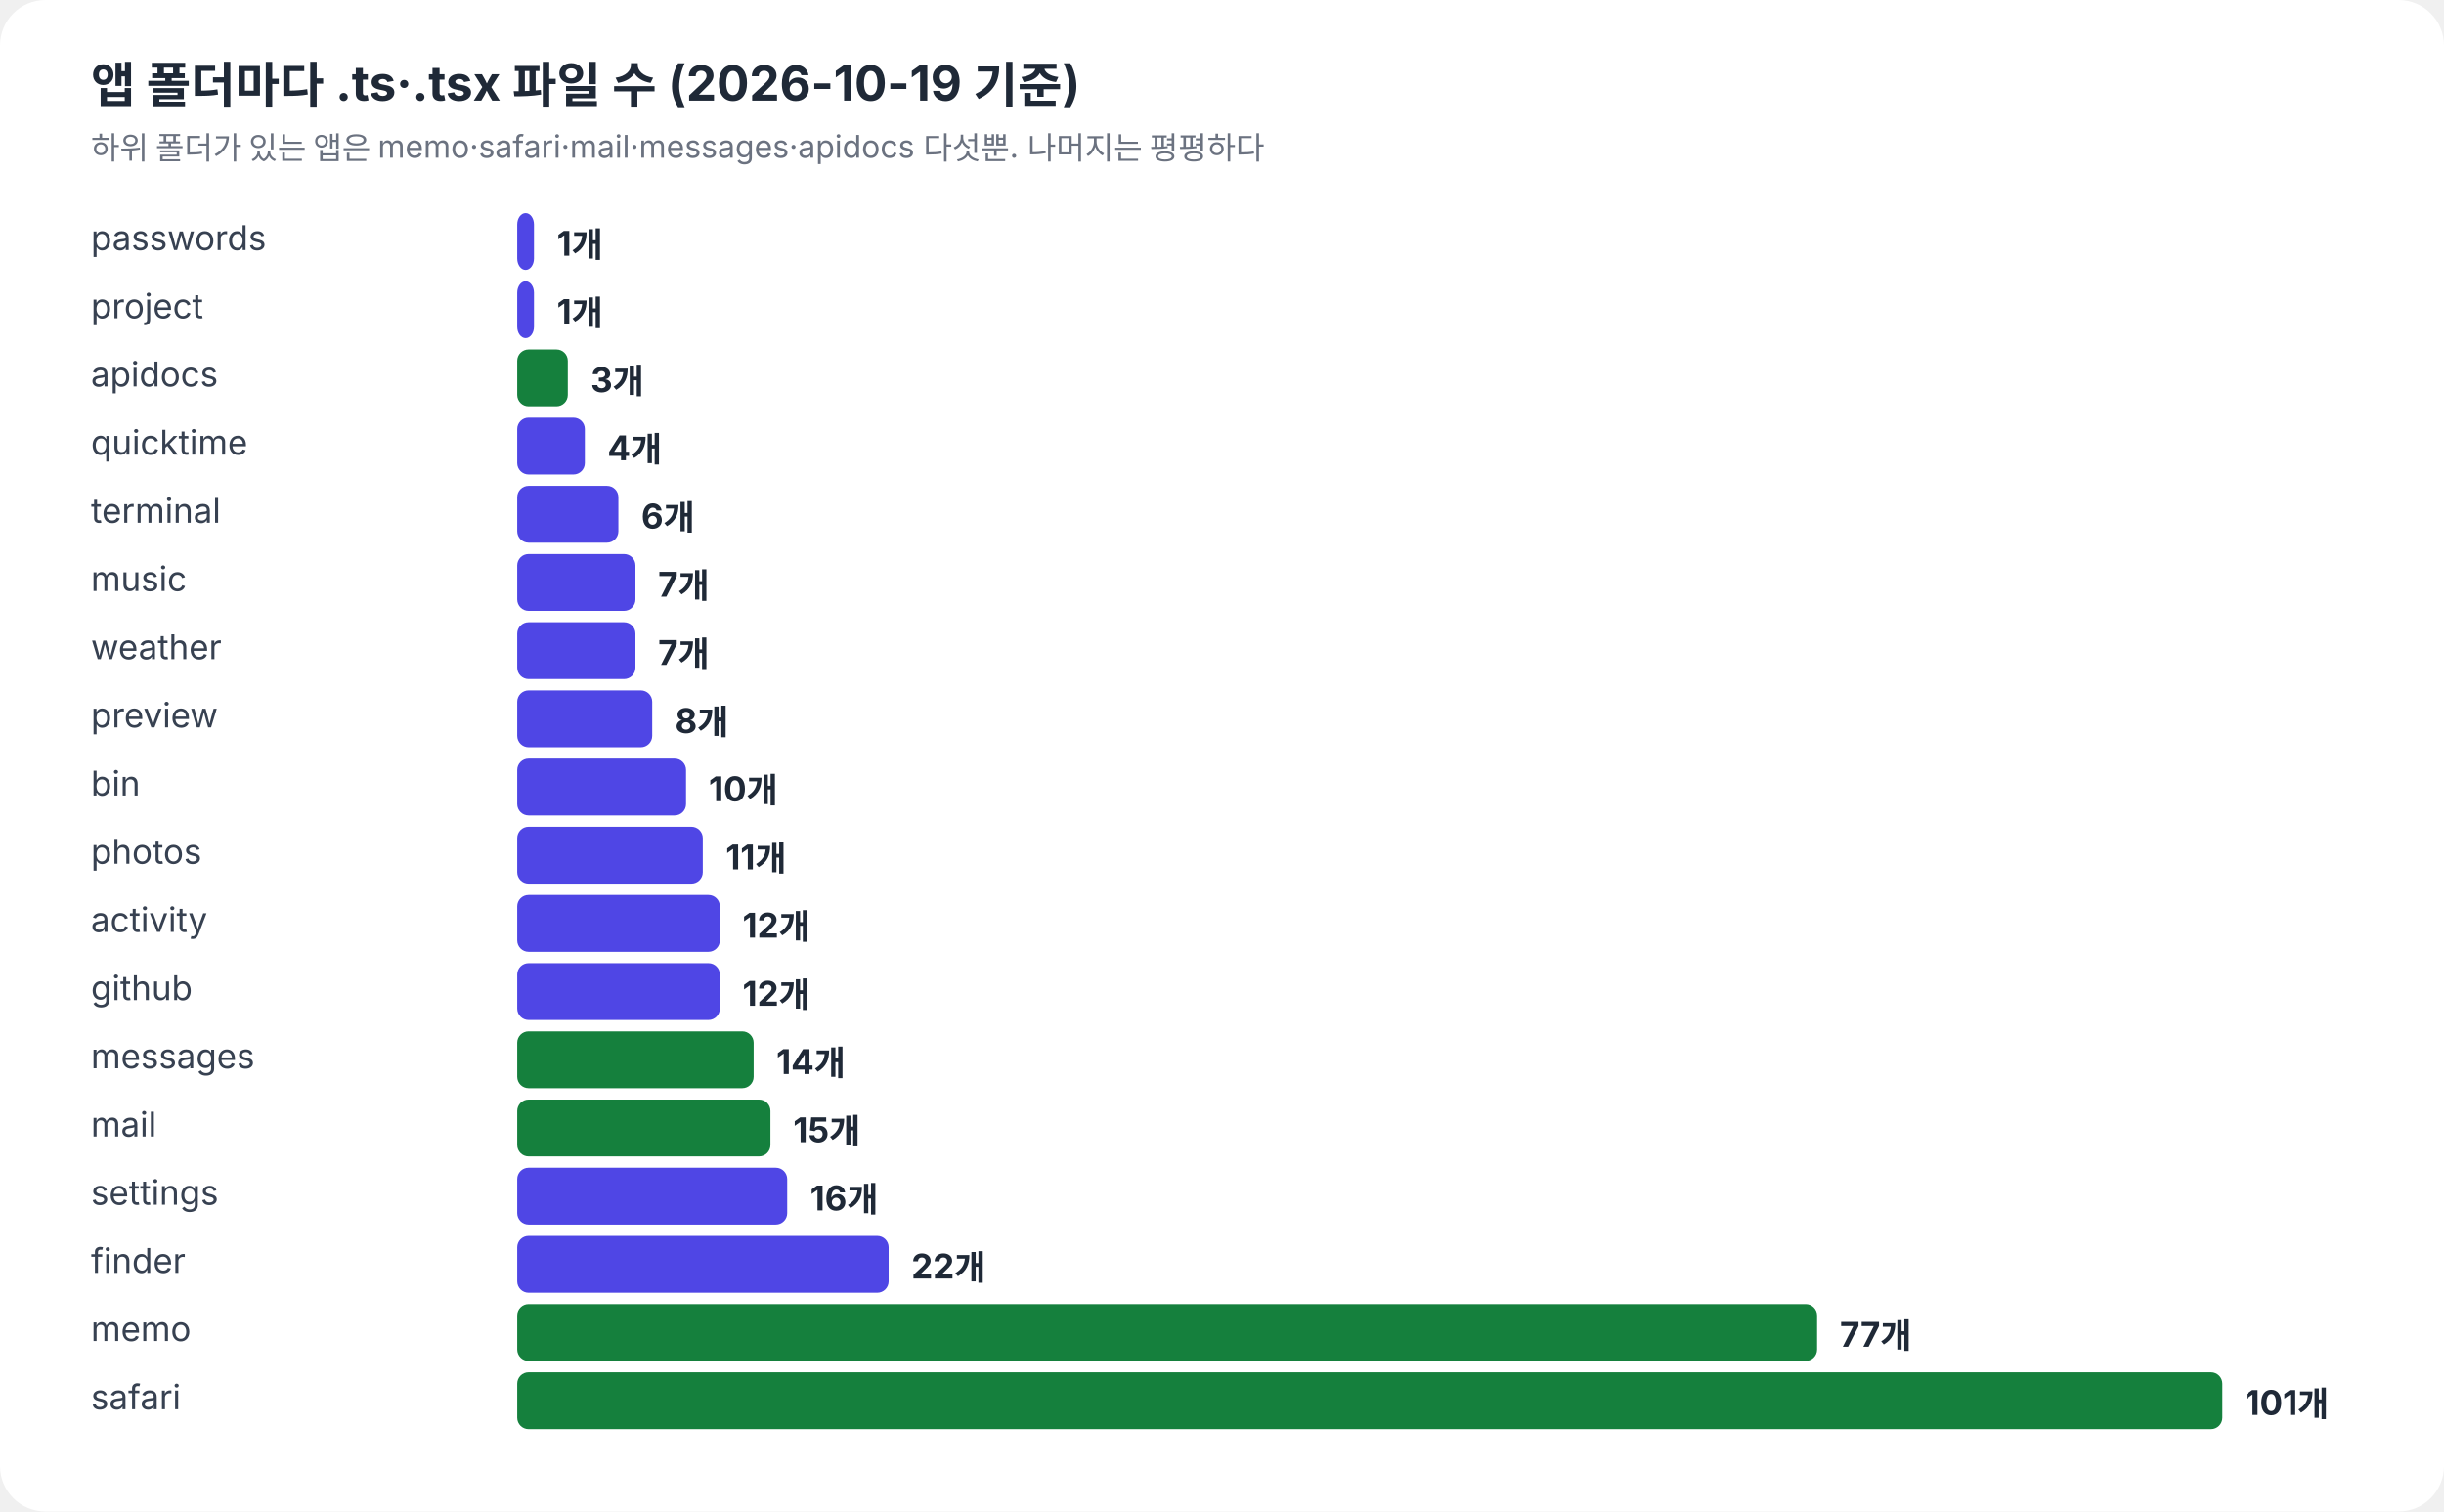
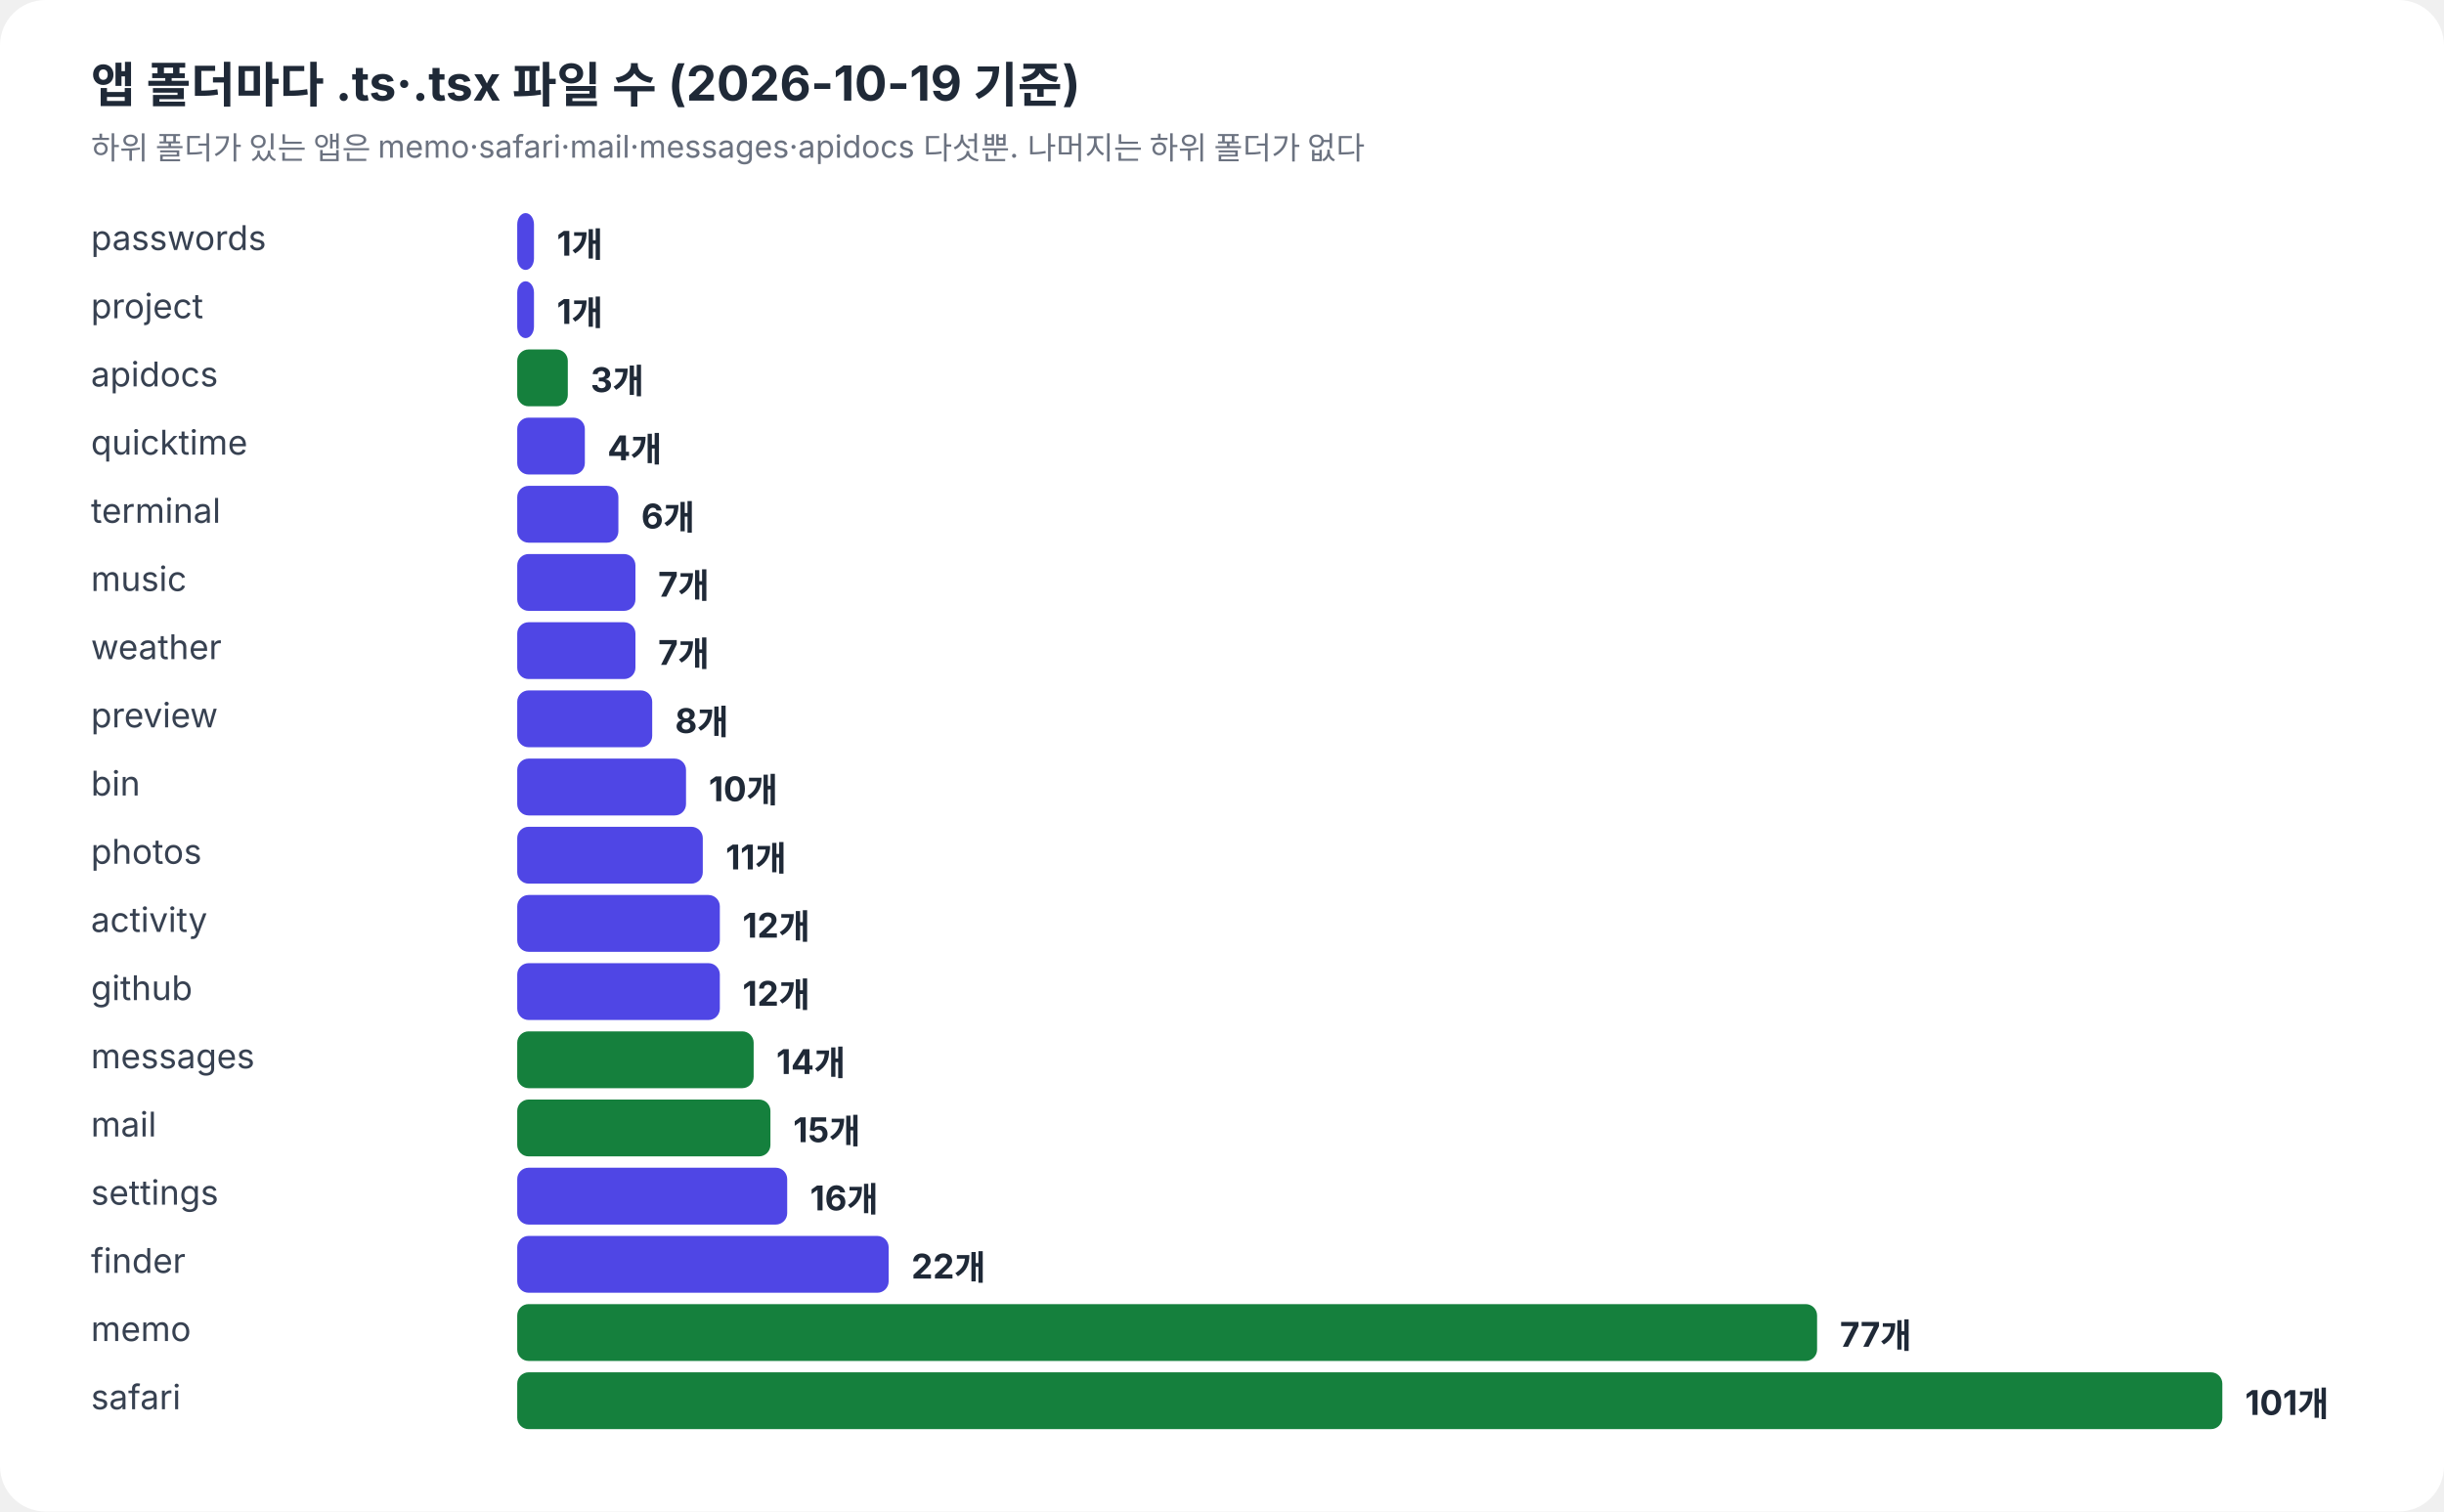
<svg xmlns="http://www.w3.org/2000/svg" viewBox="0 0 860 532" font-family="-apple-system, BlinkMacSystemFont, 'Apple SD Gothic Neo', sans-serif">
  <defs>
    <marker id="a-blue" viewBox="0 0 10 10" refX="9" refY="5" markerWidth="8" markerHeight="8" orient="auto-start-reverse">
      <path d="M0 0 L10 5 L0 10 z" fill="#4f46e5" />
    </marker>
    <marker id="a-gray" viewBox="0 0 10 10" refX="9" refY="5" markerWidth="8" markerHeight="8" orient="auto-start-reverse">
      <path d="M0 0 L10 5 L0 10 z" fill="#374151" />
    </marker>
    <marker id="a-green" viewBox="0 0 10 10" refX="9" refY="5" markerWidth="8" markerHeight="8" orient="auto-start-reverse">
      <path d="M0 0 L10 5 L0 10 z" fill="#15803d" />
    </marker>
    <marker id="a-red" viewBox="0 0 10 10" refX="9" refY="5" markerWidth="8" markerHeight="8" orient="auto-start-reverse">
      <path d="M0 0 L10 5 L0 10 z" fill="#b91c1c" />
    </marker>
    <marker id="a-amber" viewBox="0 0 10 10" refX="9" refY="5" markerWidth="8" markerHeight="8" orient="auto-start-reverse">
      <path d="M0 0 L10 5 L0 10 z" fill="#b45309" />
    </marker>
    <marker id="a-white" viewBox="0 0 10 10" refX="9" refY="5" markerWidth="8" markerHeight="8" orient="auto-start-reverse">
      <path d="M0 0 L10 5 L0 10 z" fill="#9ca3af" />
    </marker>
  </defs>
  <rect width="860" height="532" rx="16" fill="#ffffff" />
  <text x="32" y="36" font-size="17" fill="#1f2937" font-weight="700" text-anchor="start">앱 폴더마다 .ts·.tsx 파일 수 (2026-10-19 기준)</text>
-   <text x="32" y="56" font-size="11" fill="#6b7280" text-anchor="start">하위 폴더가 있는 앱은 memo·safari·mail·messages·apidocs 다섯뿐. 나머지는 평평하다</text>
+   <text x="32" y="56" font-size="11" fill="#6b7280" text-anchor="start">하위 폴더가 있는 앱은 memo·safari·mail·messages·apidocs 다섯뿐. 나머지는 하위 폴더가 없다</text>
  <text x="32" y="88" font-size="12" fill="#374151" text-anchor="start">passwords</text>
  <rect x="182" y="75" width="5.9" height="20" rx="4" fill="#4f46e5" />
  <text x="195.941" y="90" font-size="12" fill="#1f2937" font-weight="700" text-anchor="start">1개</text>
  <text x="32" y="112" font-size="12" fill="#374151" text-anchor="start">project</text>
  <rect x="182" y="99" width="5.9" height="20" rx="4" fill="#4f46e5" />
  <text x="195.941" y="114" font-size="12" fill="#1f2937" font-weight="700" text-anchor="start">1개</text>
  <text x="32" y="136" font-size="12" fill="#374151" text-anchor="start">apidocs</text>
  <rect x="182" y="123" width="17.8" height="20" rx="4" fill="#15803d" />
  <text x="207.822" y="138" font-size="12" fill="#1f2937" font-weight="700" text-anchor="start">3개</text>
  <text x="32" y="160" font-size="12" fill="#374151" text-anchor="start">quicktime</text>
  <rect x="182" y="147" width="23.8" height="20" rx="4" fill="#4f46e5" />
  <text x="213.762" y="162" font-size="12" fill="#1f2937" font-weight="700" text-anchor="start">4개</text>
  <text x="32" y="184" font-size="12" fill="#374151" text-anchor="start">terminal</text>
  <rect x="182" y="171" width="35.6" height="20" rx="4" fill="#4f46e5" />
  <text x="225.644" y="186" font-size="12" fill="#1f2937" font-weight="700" text-anchor="start">6개</text>
  <text x="32" y="208" font-size="12" fill="#374151" text-anchor="start">music</text>
  <rect x="182" y="195" width="41.6" height="20" rx="4" fill="#4f46e5" />
  <text x="231.584" y="210" font-size="12" fill="#1f2937" font-weight="700" text-anchor="start">7개</text>
  <text x="32" y="232" font-size="12" fill="#374151" text-anchor="start">weather</text>
  <rect x="182" y="219" width="41.6" height="20" rx="4" fill="#4f46e5" />
  <text x="231.584" y="234" font-size="12" fill="#1f2937" font-weight="700" text-anchor="start">7개</text>
  <text x="32" y="256" font-size="12" fill="#374151" text-anchor="start">preview</text>
  <rect x="182" y="243" width="47.5" height="20" rx="4" fill="#4f46e5" />
  <text x="237.525" y="258" font-size="12" fill="#1f2937" font-weight="700" text-anchor="start">8개</text>
  <text x="32" y="280" font-size="12" fill="#374151" text-anchor="start">bin</text>
  <rect x="182" y="267" width="59.4" height="20" rx="4" fill="#4f46e5" />
  <text x="249.406" y="282" font-size="12" fill="#1f2937" font-weight="700" text-anchor="start">10개</text>
  <text x="32" y="304" font-size="12" fill="#374151" text-anchor="start">photos</text>
  <rect x="182" y="291" width="65.3" height="20" rx="4" fill="#4f46e5" />
  <text x="255.347" y="306" font-size="12" fill="#1f2937" font-weight="700" text-anchor="start">11개</text>
  <text x="32" y="328" font-size="12" fill="#374151" text-anchor="start">activity</text>
  <rect x="182" y="315" width="71.3" height="20" rx="4" fill="#4f46e5" />
  <text x="261.287" y="330" font-size="12" fill="#1f2937" font-weight="700" text-anchor="start">12개</text>
  <text x="32" y="352" font-size="12" fill="#374151" text-anchor="start">github</text>
  <rect x="182" y="339" width="71.3" height="20" rx="4" fill="#4f46e5" />
  <text x="261.287" y="354" font-size="12" fill="#1f2937" font-weight="700" text-anchor="start">12개</text>
  <text x="32" y="376" font-size="12" fill="#374151" text-anchor="start">messages</text>
  <rect x="182" y="363" width="83.2" height="20" rx="4" fill="#15803d" />
  <text x="273.168" y="378" font-size="12" fill="#1f2937" font-weight="700" text-anchor="start">14개</text>
  <text x="32" y="400" font-size="12" fill="#374151" text-anchor="start">mail</text>
  <rect x="182" y="387" width="89.1" height="20" rx="4" fill="#15803d" />
  <text x="279.109" y="402" font-size="12" fill="#1f2937" font-weight="700" text-anchor="start">15개</text>
  <text x="32" y="424" font-size="12" fill="#374151" text-anchor="start">settings</text>
  <rect x="182" y="411" width="95.0" height="20" rx="4" fill="#4f46e5" />
  <text x="285.05" y="426" font-size="12" fill="#1f2937" font-weight="700" text-anchor="start">16개</text>
  <text x="32" y="448" font-size="12" fill="#374151" text-anchor="start">finder</text>
  <rect x="182" y="435" width="130.7" height="20" rx="4" fill="#4f46e5" />
  <text x="320.693" y="450" font-size="12" fill="#1f2937" font-weight="700" text-anchor="start">22개</text>
  <text x="32" y="472" font-size="12" fill="#374151" text-anchor="start">memo</text>
  <rect x="182" y="459" width="457.4" height="20" rx="4" fill="#15803d" />
  <text x="647.426" y="474" font-size="12" fill="#1f2937" font-weight="700" text-anchor="start">77개</text>
  <text x="32" y="496" font-size="12" fill="#374151" text-anchor="start">safari</text>
  <rect x="182" y="483" width="600.0" height="20" rx="4" fill="#15803d" />
  <text x="790.0" y="498" font-size="12" fill="#1f2937" font-weight="700" text-anchor="start">101개</text>
</svg>
